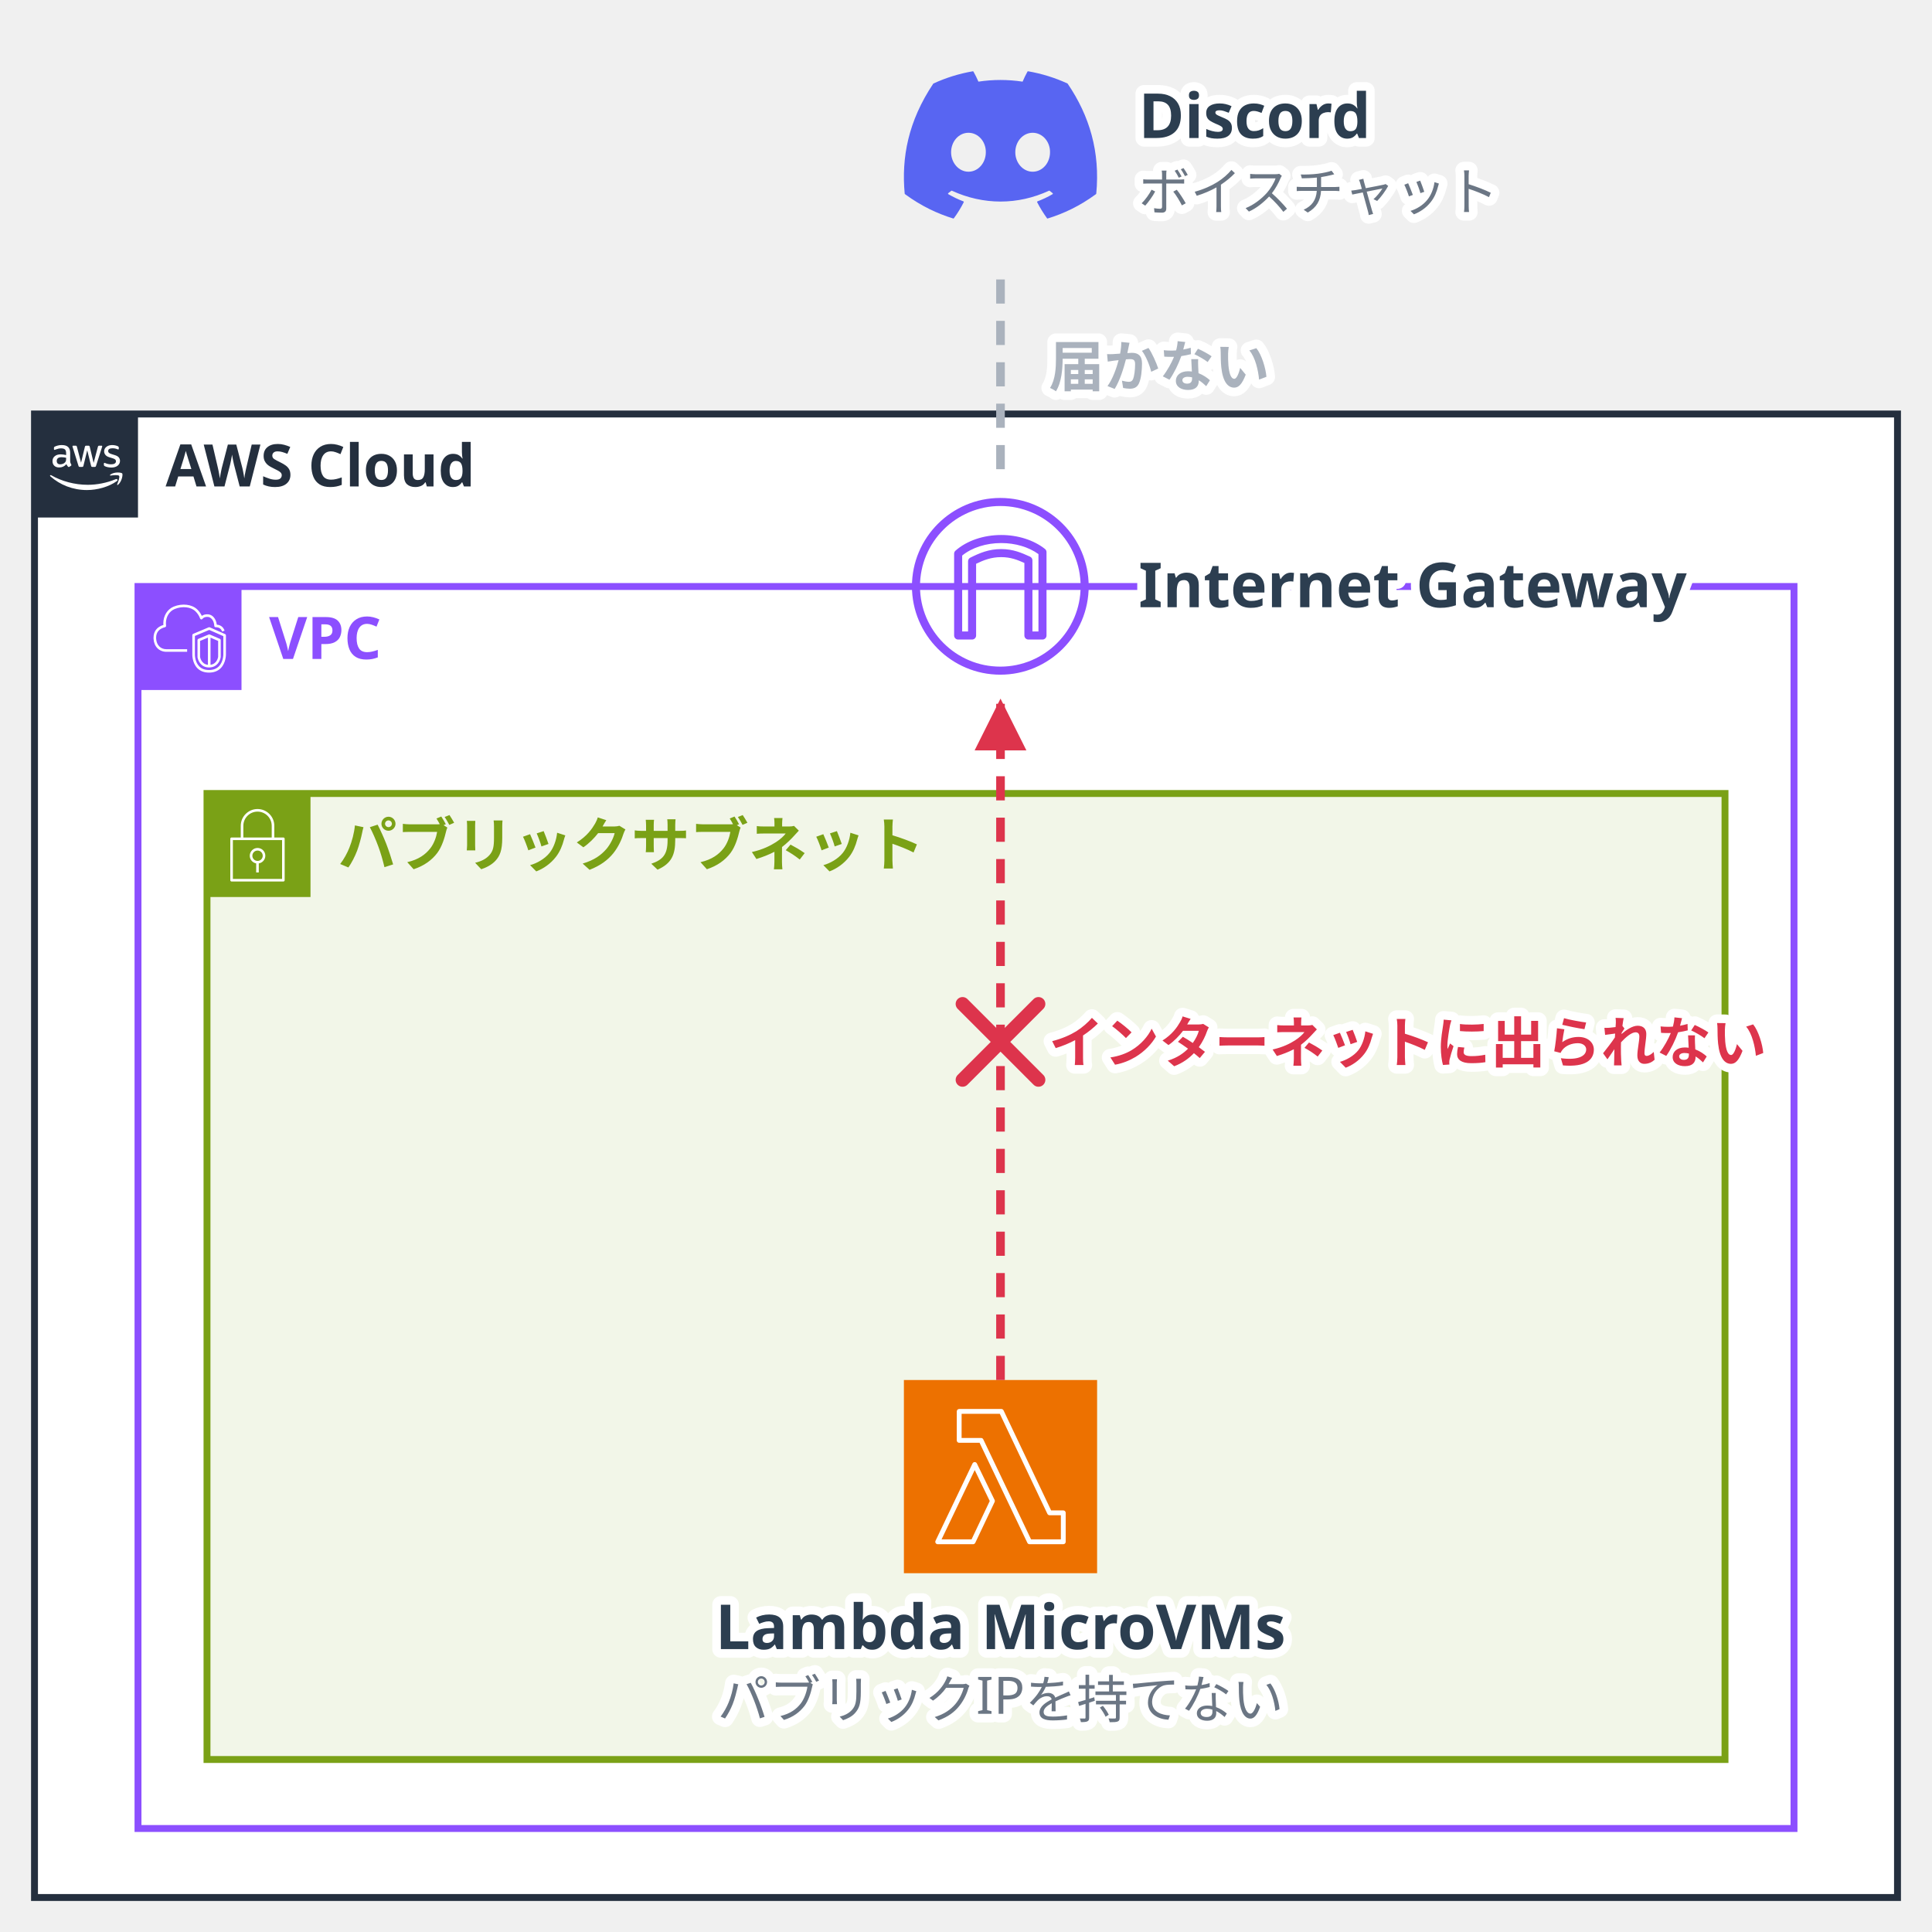
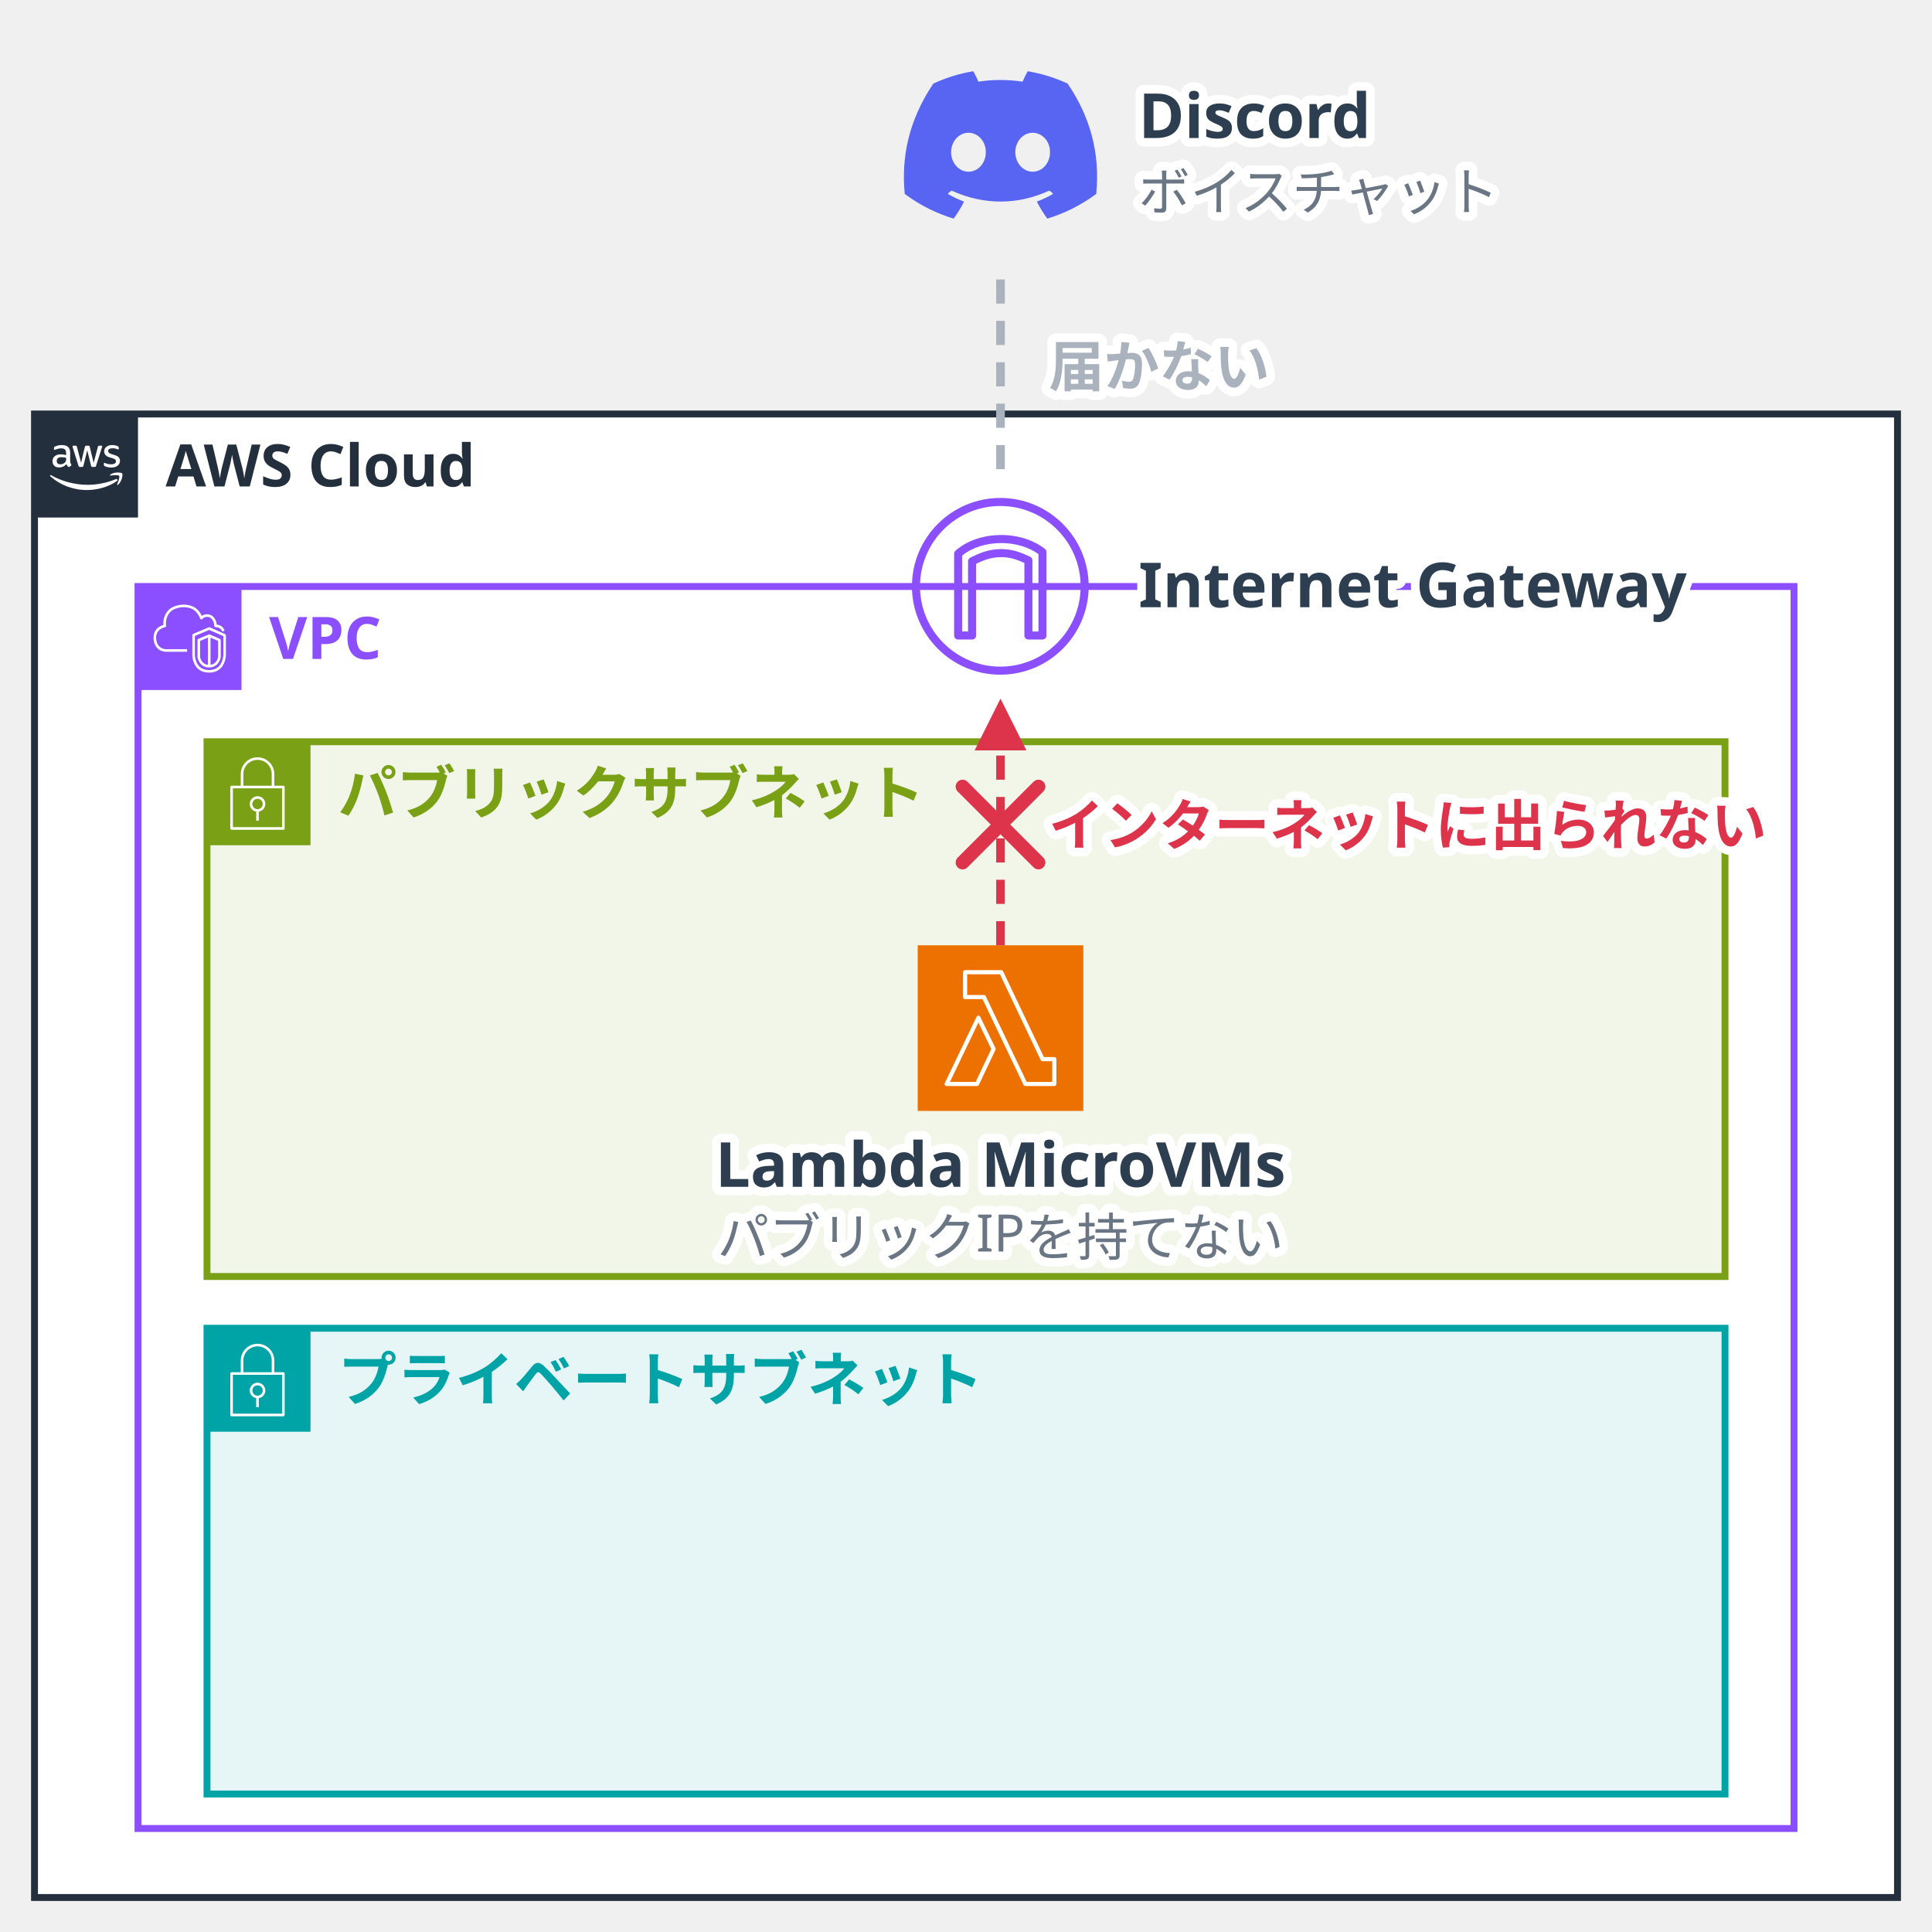
<svg xmlns="http://www.w3.org/2000/svg" viewBox="0 0 560 560" width="100%" font-family="'Noto Sans JP', 'Hiragino Sans', sans-serif">
  <defs>
    <marker id="m2c3e50" viewBox="0 0 10 10" refX="9" refY="5" markerWidth="6" markerHeight="6" orient="auto">
      <path d="M0,0 L10,5 L0,10 z" fill="#2c3e50" />
    </marker>
    <marker id="mDD344C" viewBox="0 0 10 10" refX="9" refY="5" markerWidth="6" markerHeight="6" orient="auto">
      <path d="M0,0 L10,5 L0,10 z" fill="#DD344C" />
    </marker>
    <marker id="m0E8A6E" viewBox="0 0 10 10" refX="9" refY="5" markerWidth="6" markerHeight="6" orient="auto">
      <path d="M0,0 L10,5 L0,10 z" fill="#0E8A6E" />
    </marker>
    <marker id="maab2bd" viewBox="0 0 10 10" refX="9" refY="5" markerWidth="6" markerHeight="6" orient="auto">
      <path d="M0,0 L10,5 L0,10 z" fill="#aab2bd" />
    </marker>
  </defs>
  <svg x="262" y="14" width="56" height="56" viewBox="0 0 24 24">
    <path d="M20.317 4.37a19.791 19.791 0 00-4.885-1.515.074.074 0 00-.079.037c-.211.375-.445.865-.608 1.25-1.845-.276-3.68-.276-5.487 0-.164-.393-.406-.874-.618-1.25a.077.077 0 00-.079-.037 19.736 19.736 0 00-4.885 1.515.07.07 0 00-.032.028C.533 9.046-.319 13.58.099 18.058a.082.082 0 00.031.056c2.053 1.508 4.041 2.423 5.993 3.029a.078.078 0 00.084-.028c.462-.63.873-1.295 1.226-1.994a.076.076 0 00-.042-.106c-.653-.248-1.274-.549-1.872-.892a.077.077 0 01-.008-.128c.126-.094.252-.192.372-.291a.074.074 0 01.078-.011c3.928 1.793 8.18 1.793 12.061 0a.074.074 0 01.079.009c.12.099.246.198.373.292a.077.077 0 01-.007.128 12.299 12.299 0 01-1.873.891.077.077 0 00-.041.107c.36.698.772 1.363 1.225 1.993a.076.076 0 00.084.029c1.961-.607 3.95-1.522 6.002-3.029a.077.077 0 00.031-.055c.5-5.177-.838-9.674-3.549-13.66a.061.061 0 00-.031-.029zM8.02 15.331c-1.183 0-2.157-1.086-2.157-2.419 0-1.333.956-2.419 2.157-2.419 1.211 0 2.176 1.095 2.157 2.419 0 1.333-.956 2.419-2.157 2.419zm7.975 0c-1.183 0-2.157-1.086-2.157-2.419 0-1.333.955-2.419 2.157-2.419 1.211 0 2.176 1.095 2.157 2.419 0 1.333-.946 2.419-2.157 2.419Z" fill="#5865F2" />
  </svg>
  <text x="330" y="40" font-size="18" font-weight="700" fill="#2c3e50" stroke="#ffffff" stroke-width="5" stroke-linejoin="round" paint-order="stroke">Discord</text>
  <text x="330" y="61" font-size="15" fill="#6b7684" stroke="#ffffff" stroke-width="5" stroke-linejoin="round" paint-order="stroke">ボイスチャット</text>
  <rect x="10" y="120" width="540" height="430" fill="#ffffff" stroke="#242F3E" stroke-width="2" />
  <svg x="10" y="120" width="30" height="30" viewBox="0 0 40 40">
-     <g id="i8-Icon-Architecture-Group/32/AWS-Cloud-logo_32" stroke="none" stroke-width="1" fill="none" fill-rule="evenodd">
-       <rect id="i8-Rectangle" fill="#242F3E" x="0" y="0" width="40" height="40" />
-       <path d="M32.698,23.901 C33.059,24.37 32.298,26.3 31.957,27.164 C31.853,27.426 32.075,27.529 32.307,27.332 C33.82,26.048 34.212,23.357 33.901,22.969 C33.594,22.583 30.95,22.252 29.338,23.401 C29.089,23.578 29.132,23.822 29.407,23.79 C30.315,23.678 32.338,23.433 32.698,23.901 L32.698,23.901 Z M31.856,25.91 C32.374,25.532 31.93,24.969 31.402,25.19 C27.889,26.654 24.075,27.363 20.602,27.363 C15.459,27.363 10.475,25.974 6.446,23.668 C6.094,23.466 5.833,23.823 6.127,24.082 C9.86,27.398 14.796,29.391 20.274,29.391 C24.184,29.391 28.725,28.183 31.856,25.91 L31.856,25.91 Z M29.712,20.695 C29.214,20.695 28.727,20.642 28.253,20.534 C27.777,20.425 27.413,20.302 27.16,20.161 C27.005,20.077 26.908,19.989 26.869,19.903 C26.831,19.815 26.811,19.729 26.811,19.643 L26.811,19.174 C26.811,18.98 26.884,18.881 27.027,18.881 C27.082,18.881 27.14,18.894 27.2,18.914 C27.261,18.937 27.341,18.969 27.441,19.012 C27.761,19.153 28.108,19.26 28.485,19.336 C28.861,19.411 29.236,19.449 29.611,19.449 C30.208,19.449 30.669,19.347 30.995,19.141 C31.322,18.937 31.484,18.646 31.484,18.268 C31.484,18.008 31.399,17.793 31.227,17.619 C31.056,17.445 30.738,17.286 30.275,17.134 L28.9,16.713 C28.203,16.497 27.698,16.184 27.383,15.775 C27.068,15.363 26.911,14.916 26.911,14.428 C26.911,14.041 26.996,13.699 27.169,13.401 C27.339,13.104 27.564,12.851 27.845,12.64 C28.13,12.43 28.459,12.272 28.834,12.162 C29.208,12.055 29.606,12 30.026,12 C30.236,12 30.449,12.014 30.666,12.041 C30.881,12.067 31.085,12.103 31.278,12.146 C31.471,12.191 31.651,12.239 31.816,12.292 C31.982,12.347 32.114,12.401 32.215,12.454 C32.346,12.529 32.439,12.605 32.496,12.681 C32.551,12.756 32.579,12.858 32.579,12.989 L32.579,13.425 C32.579,13.62 32.507,13.716 32.362,13.716 C32.285,13.716 32.165,13.68 31.998,13.604 C31.458,13.365 30.848,13.248 30.177,13.248 C29.635,13.248 29.214,13.334 28.916,13.506 C28.617,13.68 28.468,13.955 28.468,14.333 C28.468,14.591 28.562,14.81 28.751,14.988 C28.939,15.166 29.286,15.336 29.795,15.499 L31.137,15.921 C31.822,16.135 32.311,16.433 32.603,16.809 C32.897,17.188 33.044,17.619 33.044,18.104 C33.044,18.505 32.961,18.864 32.794,19.182 C32.628,19.501 32.399,19.772 32.105,19.999 C31.813,20.226 31.463,20.398 31.054,20.517 C30.644,20.637 30.197,20.695 29.712,20.695 L29.712,20.695 Z M17.547,20.451 C17.381,20.451 17.26,20.424 17.182,20.364 C17.104,20.303 17.038,20.183 16.983,19.999 L14.761,12.842 C14.708,12.658 14.679,12.535 14.679,12.471 C14.679,12.32 14.757,12.244 14.912,12.244 L15.839,12.244 C16.016,12.244 16.14,12.274 16.213,12.334 C16.284,12.392 16.347,12.512 16.402,12.698 L17.993,18.818 L19.47,12.698 C19.514,12.512 19.574,12.392 19.651,12.334 C19.728,12.274 19.855,12.244 20.031,12.244 L20.796,12.244 C20.971,12.244 21.098,12.274 21.176,12.334 C21.253,12.392 21.314,12.512 21.358,12.698 L22.851,18.899 L24.491,12.698 C24.546,12.512 24.609,12.392 24.681,12.334 C24.754,12.274 24.877,12.244 25.054,12.244 L25.932,12.244 C26.088,12.244 26.165,12.32 26.165,12.471 C26.165,12.512 26.158,12.562 26.149,12.615 C26.136,12.671 26.116,12.746 26.081,12.842 L23.795,19.999 C23.74,20.183 23.673,20.303 23.595,20.364 C23.518,20.424 23.396,20.451 23.231,20.451 L22.418,20.451 C22.242,20.451 22.115,20.421 22.038,20.357 C21.961,20.292 21.9,20.166 21.856,19.984 L20.38,14.024 L18.923,19.984 C18.879,20.166 18.817,20.292 18.74,20.357 C18.662,20.421 18.536,20.451 18.359,20.451 L17.547,20.451 Z M9.939,19.449 C10.25,19.449 10.575,19.392 10.918,19.279 C11.26,19.165 11.558,18.969 11.812,18.687 C11.968,18.515 12.074,18.318 12.136,18.096 C12.196,17.876 12.225,17.609 12.225,17.295 L12.225,16.907 C11.951,16.842 11.661,16.791 11.356,16.753 C11.052,16.716 10.757,16.696 10.469,16.696 C9.84,16.696 9.369,16.82 9.061,17.069 C8.752,17.317 8.596,17.672 8.596,18.139 C8.596,18.57 8.713,18.895 8.945,19.117 C9.177,19.339 9.509,19.449 9.939,19.449 L9.939,19.449 Z M13.785,18.041 C13.785,18.386 13.82,18.66 13.892,18.866 C13.965,19.072 14.067,19.294 14.199,19.53 C14.243,19.606 14.265,19.676 14.265,19.739 C14.265,19.838 14.204,19.93 14.083,20.015 L13.486,20.405 C13.398,20.458 13.315,20.486 13.238,20.486 C13.137,20.486 13.044,20.443 12.956,20.357 C12.822,20.226 12.71,20.084 12.617,19.927 C12.521,19.771 12.425,19.588 12.326,19.383 C11.585,20.236 10.658,20.663 9.542,20.663 C8.746,20.663 8.116,20.443 7.651,19.999 C7.188,19.557 6.956,18.963 6.956,18.219 C6.956,17.432 7.243,16.796 7.819,16.316 C8.392,15.836 9.167,15.595 10.138,15.595 C10.459,15.595 10.793,15.62 11.141,15.668 C11.488,15.716 11.851,15.785 12.225,15.871 L12.225,15.192 C12.225,14.49 12.078,13.996 11.779,13.709 C11.481,13.423 10.968,13.281 10.239,13.281 C9.906,13.281 9.566,13.32 9.218,13.401 C8.871,13.482 8.53,13.587 8.199,13.716 C8.044,13.781 7.933,13.822 7.868,13.838 C7.802,13.854 7.752,13.862 7.719,13.862 C7.587,13.862 7.519,13.766 7.519,13.57 L7.519,13.118 C7.519,12.966 7.543,12.858 7.587,12.795 C7.631,12.729 7.719,12.664 7.852,12.6 C8.183,12.437 8.581,12.297 9.044,12.179 C9.509,12.06 10,12 10.52,12 C11.646,12 12.472,12.253 12.997,12.753 C13.521,13.255 13.785,14.013 13.785,15.028 L13.785,18.041 Z" id="i8-Fill-1" fill="#FFFFFF" />
+     <g id="i9-Icon-Architecture-Group/32/AWS-Cloud-logo_32" stroke="none" stroke-width="1" fill="none" fill-rule="evenodd">
+       <rect id="i9-Rectangle" fill="#242F3E" x="0" y="0" width="40" height="40" />
+       <path d="M32.698,23.901 C33.059,24.37 32.298,26.3 31.957,27.164 C31.853,27.426 32.075,27.529 32.307,27.332 C33.82,26.048 34.212,23.357 33.901,22.969 C33.594,22.583 30.95,22.252 29.338,23.401 C29.089,23.578 29.132,23.822 29.407,23.79 C30.315,23.678 32.338,23.433 32.698,23.901 L32.698,23.901 Z M31.856,25.91 C32.374,25.532 31.93,24.969 31.402,25.19 C27.889,26.654 24.075,27.363 20.602,27.363 C15.459,27.363 10.475,25.974 6.446,23.668 C6.094,23.466 5.833,23.823 6.127,24.082 C9.86,27.398 14.796,29.391 20.274,29.391 C24.184,29.391 28.725,28.183 31.856,25.91 L31.856,25.91 Z M29.712,20.695 C29.214,20.695 28.727,20.642 28.253,20.534 C27.777,20.425 27.413,20.302 27.16,20.161 C27.005,20.077 26.908,19.989 26.869,19.903 C26.831,19.815 26.811,19.729 26.811,19.643 L26.811,19.174 C26.811,18.98 26.884,18.881 27.027,18.881 C27.082,18.881 27.14,18.894 27.2,18.914 C27.261,18.937 27.341,18.969 27.441,19.012 C27.761,19.153 28.108,19.26 28.485,19.336 C28.861,19.411 29.236,19.449 29.611,19.449 C30.208,19.449 30.669,19.347 30.995,19.141 C31.322,18.937 31.484,18.646 31.484,18.268 C31.484,18.008 31.399,17.793 31.227,17.619 C31.056,17.445 30.738,17.286 30.275,17.134 L28.9,16.713 C28.203,16.497 27.698,16.184 27.383,15.775 C27.068,15.363 26.911,14.916 26.911,14.428 C26.911,14.041 26.996,13.699 27.169,13.401 C27.339,13.104 27.564,12.851 27.845,12.64 C28.13,12.43 28.459,12.272 28.834,12.162 C29.208,12.055 29.606,12 30.026,12 C30.236,12 30.449,12.014 30.666,12.041 C30.881,12.067 31.085,12.103 31.278,12.146 C31.471,12.191 31.651,12.239 31.816,12.292 C31.982,12.347 32.114,12.401 32.215,12.454 C32.346,12.529 32.439,12.605 32.496,12.681 C32.551,12.756 32.579,12.858 32.579,12.989 L32.579,13.425 C32.579,13.62 32.507,13.716 32.362,13.716 C32.285,13.716 32.165,13.68 31.998,13.604 C31.458,13.365 30.848,13.248 30.177,13.248 C29.635,13.248 29.214,13.334 28.916,13.506 C28.617,13.68 28.468,13.955 28.468,14.333 C28.468,14.591 28.562,14.81 28.751,14.988 C28.939,15.166 29.286,15.336 29.795,15.499 L31.137,15.921 C31.822,16.135 32.311,16.433 32.603,16.809 C32.897,17.188 33.044,17.619 33.044,18.104 C33.044,18.505 32.961,18.864 32.794,19.182 C32.628,19.501 32.399,19.772 32.105,19.999 C31.813,20.226 31.463,20.398 31.054,20.517 C30.644,20.637 30.197,20.695 29.712,20.695 L29.712,20.695 Z M17.547,20.451 C17.381,20.451 17.26,20.424 17.182,20.364 C17.104,20.303 17.038,20.183 16.983,19.999 L14.761,12.842 C14.708,12.658 14.679,12.535 14.679,12.471 C14.679,12.32 14.757,12.244 14.912,12.244 L15.839,12.244 C16.016,12.244 16.14,12.274 16.213,12.334 C16.284,12.392 16.347,12.512 16.402,12.698 L17.993,18.818 L19.47,12.698 C19.514,12.512 19.574,12.392 19.651,12.334 C19.728,12.274 19.855,12.244 20.031,12.244 L20.796,12.244 C20.971,12.244 21.098,12.274 21.176,12.334 C21.253,12.392 21.314,12.512 21.358,12.698 L22.851,18.899 L24.491,12.698 C24.546,12.512 24.609,12.392 24.681,12.334 C24.754,12.274 24.877,12.244 25.054,12.244 L25.932,12.244 C26.088,12.244 26.165,12.32 26.165,12.471 C26.165,12.512 26.158,12.562 26.149,12.615 C26.136,12.671 26.116,12.746 26.081,12.842 L23.795,19.999 C23.74,20.183 23.673,20.303 23.595,20.364 C23.518,20.424 23.396,20.451 23.231,20.451 L22.418,20.451 C22.242,20.451 22.115,20.421 22.038,20.357 C21.961,20.292 21.9,20.166 21.856,19.984 L20.38,14.024 L18.923,19.984 C18.879,20.166 18.817,20.292 18.74,20.357 C18.662,20.421 18.536,20.451 18.359,20.451 L17.547,20.451 Z M9.939,19.449 C10.25,19.449 10.575,19.392 10.918,19.279 C11.26,19.165 11.558,18.969 11.812,18.687 C11.968,18.515 12.074,18.318 12.136,18.096 C12.196,17.876 12.225,17.609 12.225,17.295 L12.225,16.907 C11.951,16.842 11.661,16.791 11.356,16.753 C11.052,16.716 10.757,16.696 10.469,16.696 C9.84,16.696 9.369,16.82 9.061,17.069 C8.752,17.317 8.596,17.672 8.596,18.139 C8.596,18.57 8.713,18.895 8.945,19.117 C9.177,19.339 9.509,19.449 9.939,19.449 L9.939,19.449 Z M13.785,18.041 C13.785,18.386 13.82,18.66 13.892,18.866 C13.965,19.072 14.067,19.294 14.199,19.53 C14.243,19.606 14.265,19.676 14.265,19.739 C14.265,19.838 14.204,19.93 14.083,20.015 L13.486,20.405 C13.398,20.458 13.315,20.486 13.238,20.486 C13.137,20.486 13.044,20.443 12.956,20.357 C12.822,20.226 12.71,20.084 12.617,19.927 C12.521,19.771 12.425,19.588 12.326,19.383 C11.585,20.236 10.658,20.663 9.542,20.663 C8.746,20.663 8.116,20.443 7.651,19.999 C7.188,19.557 6.956,18.963 6.956,18.219 C6.956,17.432 7.243,16.796 7.819,16.316 C8.392,15.836 9.167,15.595 10.138,15.595 C10.459,15.595 10.793,15.62 11.141,15.668 C11.488,15.716 11.851,15.785 12.225,15.871 L12.225,15.192 C12.225,14.49 12.078,13.996 11.779,13.709 C11.481,13.423 10.968,13.281 10.239,13.281 C9.906,13.281 9.566,13.32 9.218,13.401 C8.871,13.482 8.53,13.587 8.199,13.716 C8.044,13.781 7.933,13.822 7.868,13.838 C7.802,13.854 7.752,13.862 7.719,13.862 C7.587,13.862 7.519,13.766 7.519,13.57 L7.519,13.118 C7.519,12.966 7.543,12.858 7.587,12.795 C7.631,12.729 7.719,12.664 7.852,12.6 C8.183,12.437 8.581,12.297 9.044,12.179 C9.509,12.06 10,12 10.52,12 C11.646,12 12.472,12.253 12.997,12.753 C13.521,13.255 13.785,14.013 13.785,15.028 L13.785,18.041 Z" id="i9-Fill-1" fill="#FFFFFF" />
    </g>
  </svg>
  <text x="48" y="141" font-size="17" font-weight="700" fill="#242F3E">AWS Cloud</text>
  <rect x="40" y="170" width="480" height="360" fill="#ffffff" stroke="#8C4FFF" stroke-width="2" />
  <svg x="40" y="170" width="30" height="30" viewBox="0 0 40 40">
-     <g id="i9-Icon-Architecture-Group/32/Virtual-private-cloud-VPC_32" stroke="none" stroke-width="1" fill="none" fill-rule="evenodd">
-       <rect id="i9-Rectangle" fill="#8C4FFF" x="0" y="0" width="40" height="40" />
-       <path d="M30.971,21.029 L28.027,19.766 L28.027,30.255 C30.572,29.903 30.959,27.287 30.975,27.168 L30.971,21.029 Z M27.027,30.269 L27.027,19.759 L23.992,21.032 L23.992,27.233 C24.005,27.287 24.437,30 27.027,30.269 L27.027,30.269 Z M27.333,18.547 C27.457,18.494 27.599,18.495 27.724,18.548 L31.668,20.24 C31.852,20.319 31.971,20.499 31.971,20.699 L31.971,27.233 C31.788,28.68 30.614,31.296 27.444,31.296 C24.369,31.296 23.19,28.684 22.996,27.302 L22.992,20.699 C22.992,20.498 23.113,20.316 23.298,20.238 L27.333,18.547 Z M32.983,19.184 L27.522,16.778 L21.992,19.105 L21.992,26.233 C21.991,26.275 21.938,29.101 23.649,30.856 C24.566,31.797 25.843,32.275 27.444,32.275 C29.046,32.275 30.331,31.796 31.263,30.853 C32.998,29.095 32.983,26.268 32.983,26.24 L32.983,19.184 Z M31.98,31.55 C30.853,32.694 29.326,33.275 27.444,33.275 C25.56,33.275 24.04,32.694 22.927,31.548 C20.922,29.485 20.988,26.351 20.992,26.219 L20.992,18.773 C20.992,18.572 21.112,18.39 21.297,18.312 L27.332,15.772 C27.459,15.72 27.603,15.719 27.728,15.776 L33.684,18.401 C33.866,18.481 33.983,18.66 33.983,18.858 L33.983,26.233 C33.985,26.358 34.01,29.488 31.98,31.55 L31.98,31.55 Z M10.992,24.236 L18.992,24.236 L18.992,25.236 L10.992,25.236 C8.181,25.236 6.181,23.22 6.013,20.22 C6.001,20.109 6,19.975 6,19.841 C6,17.332 7.318,15.618 9.817,14.862 C9.798,14.635 9.785,14.396 9.785,14.215 C9.785,11.299 11.362,8.77 13.802,7.77 C17.1,6.422 20.844,6.876 22.908,8.874 C23.653,9.598 24.232,10.416 24.668,11.359 C25.277,10.909 26.068,10.698 27.017,10.745 C28.797,10.835 30.166,12.458 30.45,14.752 C31.948,14.876 32.935,15.635 33.46,17.06 L32.523,17.406 C32.095,16.249 31.315,15.733 29.992,15.733 C29.727,15.733 29.508,15.527 29.492,15.263 C29.354,12.925 28.086,11.8 26.966,11.744 C26.021,11.691 25.321,11.963 24.887,12.535 C24.776,12.68 24.602,12.752 24.414,12.728 C24.234,12.7 24.082,12.577 24.019,12.405 C23.615,11.302 23.024,10.382 22.212,9.591 C20.424,7.861 17.122,7.492 14.181,8.696 C12.118,9.541 10.785,11.707 10.785,14.215 C10.785,14.488 10.82,14.911 10.851,15.174 C10.881,15.425 10.72,15.658 10.475,15.718 C8.169,16.29 7,17.677 7,19.841 C7,19.942 6.999,20.042 7.009,20.143 C7.15,22.638 8.712,24.236 10.992,24.236 L10.992,24.236 Z" id="i9-Fill-1" fill="#FFFFFF" />
+     <g id="i10-Icon-Architecture-Group/32/Virtual-private-cloud-VPC_32" stroke="none" stroke-width="1" fill="none" fill-rule="evenodd">
+       <rect id="i10-Rectangle" fill="#8C4FFF" x="0" y="0" width="40" height="40" />
+       <path d="M30.971,21.029 L28.027,19.766 L28.027,30.255 C30.572,29.903 30.959,27.287 30.975,27.168 L30.971,21.029 Z M27.027,30.269 L27.027,19.759 L23.992,21.032 L23.992,27.233 C24.005,27.287 24.437,30 27.027,30.269 L27.027,30.269 Z M27.333,18.547 C27.457,18.494 27.599,18.495 27.724,18.548 L31.668,20.24 C31.852,20.319 31.971,20.499 31.971,20.699 L31.971,27.233 C31.788,28.68 30.614,31.296 27.444,31.296 C24.369,31.296 23.19,28.684 22.996,27.302 L22.992,20.699 C22.992,20.498 23.113,20.316 23.298,20.238 L27.333,18.547 Z M32.983,19.184 L27.522,16.778 L21.992,19.105 L21.992,26.233 C21.991,26.275 21.938,29.101 23.649,30.856 C24.566,31.797 25.843,32.275 27.444,32.275 C29.046,32.275 30.331,31.796 31.263,30.853 C32.998,29.095 32.983,26.268 32.983,26.24 L32.983,19.184 Z M31.98,31.55 C30.853,32.694 29.326,33.275 27.444,33.275 C25.56,33.275 24.04,32.694 22.927,31.548 C20.922,29.485 20.988,26.351 20.992,26.219 L20.992,18.773 C20.992,18.572 21.112,18.39 21.297,18.312 L27.332,15.772 C27.459,15.72 27.603,15.719 27.728,15.776 L33.684,18.401 C33.866,18.481 33.983,18.66 33.983,18.858 L33.983,26.233 C33.985,26.358 34.01,29.488 31.98,31.55 L31.98,31.55 Z M10.992,24.236 L18.992,24.236 L18.992,25.236 L10.992,25.236 C8.181,25.236 6.181,23.22 6.013,20.22 C6.001,20.109 6,19.975 6,19.841 C6,17.332 7.318,15.618 9.817,14.862 C9.798,14.635 9.785,14.396 9.785,14.215 C9.785,11.299 11.362,8.77 13.802,7.77 C17.1,6.422 20.844,6.876 22.908,8.874 C23.653,9.598 24.232,10.416 24.668,11.359 C25.277,10.909 26.068,10.698 27.017,10.745 C28.797,10.835 30.166,12.458 30.45,14.752 C31.948,14.876 32.935,15.635 33.46,17.06 L32.523,17.406 C32.095,16.249 31.315,15.733 29.992,15.733 C29.727,15.733 29.508,15.527 29.492,15.263 C29.354,12.925 28.086,11.8 26.966,11.744 C26.021,11.691 25.321,11.963 24.887,12.535 C24.776,12.68 24.602,12.752 24.414,12.728 C24.234,12.7 24.082,12.577 24.019,12.405 C23.615,11.302 23.024,10.382 22.212,9.591 C20.424,7.861 17.122,7.492 14.181,8.696 C12.118,9.541 10.785,11.707 10.785,14.215 C10.785,14.488 10.82,14.911 10.851,15.174 C10.881,15.425 10.72,15.658 10.475,15.718 C8.169,16.29 7,17.677 7,19.841 C7,19.942 6.999,20.042 7.009,20.143 C7.15,22.638 8.712,24.236 10.992,24.236 L10.992,24.236 Z" id="i10-Fill-1" fill="#FFFFFF" />
    </g>
  </svg>
  <text x="78" y="191" font-size="17" font-weight="700" fill="#8C4FFF">VPC</text>
-   <rect x="60" y="230" width="440" height="280" fill="#F2F6E8" stroke="#7AA116" stroke-width="2" />
-   <svg x="60" y="230" width="30" height="30" viewBox="0 0 40 40">
-     <g id="i10-Icon-Architecture-Group/32/Public-subnet_32" stroke="none" stroke-width="1" fill="none" fill-rule="evenodd">
-       <rect id="i10-Rectangle" fill="#7AA116" x="0" y="0" width="40" height="40" />
-       <path d="M19.536,22.049 C20.642,22.049 21.542,22.948 21.542,24.054 C21.542,25.16 20.642,26.06 19.536,26.06 C18.43,26.06 17.53,25.16 17.53,24.054 C17.53,22.948 18.43,22.049 19.536,22.049 L19.536,22.049 Z M19.012,27.007 L19.012,30.501 L20.012,30.501 L20.012,27.012 C21.442,26.782 22.542,25.549 22.542,24.054 C22.542,22.397 21.193,21.049 19.536,21.049 C17.879,21.049 16.53,22.397 16.53,24.054 C16.53,25.532 17.604,26.757 19.012,27.007 L19.012,27.007 Z M10,33.014 L29.012,33.014 L29.012,18 L10,18 L10,33.014 Z M14.046,12.484 C14.046,9.46 16.506,7 19.529,7 C22.553,7 25.012,9.46 25.012,12.484 L25.012,17 L14.046,17 L14.046,12.484 Z M29.512,17 L26.012,17 L26.012,12.484 C26.012,8.908 23.103,6 19.529,6 C15.954,6 13.046,8.908 13.046,12.484 L13.046,17 L9.5,17 C9.223,17 9,17.224 9,17.5 L9,33.514 C9,33.79 9.223,34.014 9.5,34.014 L29.512,34.014 C29.788,34.014 30.012,33.79 30.012,33.514 L30.012,17.5 C30.012,17.224 29.788,17 29.512,17 L29.512,17 Z" id="i10-Fill-1" fill="#FFFFFF" />
+   <rect x="60" y="215" width="440" height="155" fill="#F2F6E8" stroke="#7AA116" stroke-width="2" />
+   <svg x="60" y="215" width="30" height="30" viewBox="0 0 40 40">
+     <g id="i11-Icon-Architecture-Group/32/Public-subnet_32" stroke="none" stroke-width="1" fill="none" fill-rule="evenodd">
+       <rect id="i11-Rectangle" fill="#7AA116" x="0" y="0" width="40" height="40" />
+       <path d="M19.536,22.049 C20.642,22.049 21.542,22.948 21.542,24.054 C21.542,25.16 20.642,26.06 19.536,26.06 C18.43,26.06 17.53,25.16 17.53,24.054 C17.53,22.948 18.43,22.049 19.536,22.049 L19.536,22.049 Z M19.012,27.007 L19.012,30.501 L20.012,30.501 L20.012,27.012 C21.442,26.782 22.542,25.549 22.542,24.054 C22.542,22.397 21.193,21.049 19.536,21.049 C17.879,21.049 16.53,22.397 16.53,24.054 C16.53,25.532 17.604,26.757 19.012,27.007 L19.012,27.007 Z M10,33.014 L29.012,33.014 L29.012,18 L10,18 L10,33.014 Z M14.046,12.484 C14.046,9.46 16.506,7 19.529,7 C22.553,7 25.012,9.46 25.012,12.484 L25.012,17 L14.046,17 L14.046,12.484 Z M29.512,17 L26.012,17 L26.012,12.484 C26.012,8.908 23.103,6 19.529,6 C15.954,6 13.046,8.908 13.046,12.484 L13.046,17 L9.5,17 C9.223,17 9,17.224 9,17.5 L9,33.514 C9,33.79 9.223,34.014 9.5,34.014 L29.512,34.014 C29.788,34.014 30.012,33.79 30.012,33.514 L30.012,17.5 C30.012,17.224 29.788,17 29.512,17 L29.512,17 Z" id="i11-Fill-1" fill="#FFFFFF" />
    </g>
  </svg>
-   <text x="98" y="251" font-size="17" font-weight="700" fill="#7AA116">パブリックサブネット</text>
-   <svg x="262.0" y="400" width="56" height="56" viewBox="0 0 80 80">
-     <g id="i11-Icon-Architecture/64/Arch_AWS-Lambda_64" stroke="none" stroke-width="1" fill="none" fill-rule="evenodd">
-       <g id="i11-Icon-Architecture-BG/64/Compute" fill="#ED7100">
-         <rect id="i11-Rectangle" x="0" y="0" width="80" height="80" />
-       </g>
-       <path d="M28.008,66 L15.591,66 L29.324,37.296 L35.546,50.106 L28.008,66 Z M30.22,34.553 C30.051,34.208 29.7,33.989 29.318,33.989 L29.315,33.989 C28.929,33.99 28.578,34.211 28.412,34.558 L13.098,66.569 C12.95,66.879 12.971,67.243 13.155,67.534 C13.337,67.824 13.658,68 14.002,68 L28.642,68 C29.03,68 29.382,67.777 29.548,67.428 L37.564,50.528 C37.693,50.254 37.692,49.937 37.559,49.665 L30.22,34.553 Z M64.995,66 L52.659,66 L32.867,24.57 C32.701,24.222 32.349,24 31.962,24 L23.89,24 L23.899,14 L39.72,14 L59.42,55.429 C59.586,55.777 59.939,56 60.326,56 L64.995,56 L64.995,66 Z M65.998,54 L60.96,54 L41.259,12.571 C41.094,12.223 40.741,12 40.353,12 L22.898,12 C22.345,12 21.896,12.447 21.895,12.999 L21.884,24.999 C21.884,25.265 21.989,25.519 22.178,25.707 C22.365,25.895 22.62,26 22.887,26 L31.329,26 L51.122,67.43 C51.289,67.778 51.639,68 52.026,68 L65.998,68 C66.552,68 67,67.552 67,67 L67,55 C67,54.448 66.552,54 65.998,54 L65.998,54 Z" id="i11-AWS-Lambda_Icon_64_Squid" fill="#FFFFFF" />
+   <text x="98" y="236" font-size="17" font-weight="700" fill="#7AA116">パブリックサブネット</text>
+   <rect x="60" y="385" width="440" height="135" fill="#E6F6F7" stroke="#00A4A6" stroke-width="2" />
+   <svg x="60" y="385" width="30" height="30" viewBox="0 0 40 40">
+     <g id="i12-Icon-Architecture-Group/32/Private-subnet_32" stroke="none" stroke-width="1" fill="none" fill-rule="evenodd">
+       <rect id="i12-Rectangle" fill="#00A4A6" x="0" y="0" width="40" height="40" />
+       <path d="M19.536,22.049 C20.642,22.049 21.542,22.948 21.542,24.054 C21.542,25.16 20.642,26.06 19.536,26.06 C18.43,26.06 17.53,25.16 17.53,24.054 C17.53,22.948 18.43,22.049 19.536,22.049 L19.536,22.049 Z M19.012,27.007 L19.012,30.501 L20.012,30.501 L20.012,27.012 C21.442,26.782 22.542,25.549 22.542,24.054 C22.542,22.397 21.193,21.049 19.536,21.049 C17.879,21.049 16.53,22.397 16.53,24.054 C16.53,25.532 17.604,26.757 19.012,27.007 L19.012,27.007 Z M10,33.014 L29.012,33.014 L29.012,18 L10,18 L10,33.014 Z M14.046,12.484 C14.046,9.46 16.506,7 19.529,7 C22.553,7 25.012,9.46 25.012,12.484 L25.012,17 L14.046,17 L14.046,12.484 Z M29.512,17 L26.012,17 L26.012,12.484 C26.012,8.908 23.103,6 19.529,6 C15.954,6 13.046,8.908 13.046,12.484 L13.046,17 L9.5,17 C9.223,17 9,17.224 9,17.5 L9,33.514 C9,33.79 9.223,34.014 9.5,34.014 L29.512,34.014 C29.788,34.014 30.012,33.79 30.012,33.514 L30.012,17.5 C30.012,17.224 29.788,17 29.512,17 L29.512,17 Z" id="i12-Fill-1" fill="#FFFFFF" />
    </g>
  </svg>
-   <text x="290" y="478" text-anchor="middle" font-size="18" font-weight="700" fill="#2c3e50" stroke="#ffffff" stroke-width="5" stroke-linejoin="round" paint-order="stroke">Lambda MicroVMs</text>
-   <text x="290" y="498" text-anchor="middle" font-size="15" fill="#6b7684" stroke="#ffffff" stroke-width="5" stroke-linejoin="round" paint-order="stroke">パブリックIPを持てない</text>
+   <text x="98" y="406" font-size="17" font-weight="700" fill="#00A4A6">プライベートサブネット</text>
+   <svg x="266.0" y="274" width="48" height="48" viewBox="0 0 80 80">
+     <g id="i13-Icon-Architecture/64/Arch_AWS-Lambda_64" stroke="none" stroke-width="1" fill="none" fill-rule="evenodd">
+       <g id="i13-Icon-Architecture-BG/64/Compute" fill="#ED7100">
+         <rect id="i13-Rectangle" x="0" y="0" width="80" height="80" />
+       </g>
+       <path d="M28.008,66 L15.591,66 L29.324,37.296 L35.546,50.106 L28.008,66 Z M30.22,34.553 C30.051,34.208 29.7,33.989 29.318,33.989 L29.315,33.989 C28.929,33.99 28.578,34.211 28.412,34.558 L13.098,66.569 C12.95,66.879 12.971,67.243 13.155,67.534 C13.337,67.824 13.658,68 14.002,68 L28.642,68 C29.03,68 29.382,67.777 29.548,67.428 L37.564,50.528 C37.693,50.254 37.692,49.937 37.559,49.665 L30.22,34.553 Z M64.995,66 L52.659,66 L32.867,24.57 C32.701,24.222 32.349,24 31.962,24 L23.89,24 L23.899,14 L39.72,14 L59.42,55.429 C59.586,55.777 59.939,56 60.326,56 L64.995,56 L64.995,66 Z M65.998,54 L60.96,54 L41.259,12.571 C41.094,12.223 40.741,12 40.353,12 L22.898,12 C22.345,12 21.896,12.447 21.895,12.999 L21.884,24.999 C21.884,25.265 21.989,25.519 22.178,25.707 C22.365,25.895 22.62,26 22.887,26 L31.329,26 L51.122,67.43 C51.289,67.778 51.639,68 52.026,68 L65.998,68 C66.552,68 67,67.552 67,67 L67,55 C67,54.448 66.552,54 65.998,54 L65.998,54 Z" id="i13-AWS-Lambda_Icon_64_Squid" fill="#FFFFFF" />
+     </g>
+   </svg>
+   <text x="290" y="344" text-anchor="middle" font-size="18" font-weight="700" fill="#2c3e50" stroke="#ffffff" stroke-width="5" stroke-linejoin="round" paint-order="stroke">Lambda MicroVMs</text>
+   <text x="290" y="364" text-anchor="middle" font-size="15" fill="#6b7684" stroke="#ffffff" stroke-width="5" stroke-linejoin="round" paint-order="stroke">パブリックIPを持てない</text>
  <svg x="262" y="142" width="56" height="56" viewBox="0 0 48 48">
-     <g id="i12-Icon-Resource/Networking-and-Content-Delivery/Res_Amazon-VPC_Internet-Gateway_48" stroke="none" stroke-width="1" fill="none" fill-rule="evenodd">
-       <path d="M33.431,35.178 L31.933,35.178 L31.933,17.502 C31.933,17.109 31.702,16.752 31.344,16.591 L31.252,16.549 C29.243,15.642 27.164,14.703 24.176,14.703 C21.053,14.703 18.761,15.712 16.495,16.837 C16.155,17.006 15.94,17.353 15.94,17.733 L15.94,35.178 L14.477,35.178 L14.477,16.312 C16.911,14.333 20.42,13.205 24.186,13.205 C27.687,13.205 31.025,14.202 33.431,15.953 L33.431,35.178 Z M24.186,11.205 C19.761,11.205 15.617,12.624 12.815,15.1 C12.6,15.289 12.477,15.562 12.477,15.849 L12.477,36.178 C12.477,36.731 12.924,37.178 13.477,37.178 L16.94,37.178 C17.493,37.178 17.94,36.731 17.94,36.178 L17.94,18.356 C19.859,17.429 21.719,16.703 24.176,16.703 C26.511,16.703 28.209,17.378 29.933,18.149 L29.933,36.178 C29.933,36.731 30.38,37.178 30.933,37.178 L34.431,37.178 C34.984,37.178 35.431,36.731 35.431,36.178 L35.431,15.458 C35.431,15.154 35.292,14.866 35.053,14.675 C32.279,12.47 28.318,11.205 24.186,11.205 L24.186,11.205 Z M23.954,43.909 C12.952,43.909 3.999,34.957 3.999,23.954 C3.999,12.951 12.952,4 23.954,4 C34.957,4 43.909,12.951 43.909,23.954 C43.909,34.957 34.957,43.909 23.954,43.909 L23.954,43.909 Z M23.954,2 C11.848,2 1.999,11.849 1.999,23.954 C1.999,36.061 11.848,45.909 23.954,45.909 C36.06,45.909 45.909,36.061 45.909,23.954 C45.909,11.849 36.06,2 23.954,2 L23.954,2 Z" id="i12-AWS-Amazon-VPC_Internet-gateway_Resource-Icon_light-bg" fill="#8C4FFF" />
+     <g id="i14-Icon-Resource/Networking-and-Content-Delivery/Res_Amazon-VPC_Internet-Gateway_48" stroke="none" stroke-width="1" fill="none" fill-rule="evenodd">
+       <path d="M33.431,35.178 L31.933,35.178 L31.933,17.502 C31.933,17.109 31.702,16.752 31.344,16.591 L31.252,16.549 C29.243,15.642 27.164,14.703 24.176,14.703 C21.053,14.703 18.761,15.712 16.495,16.837 C16.155,17.006 15.94,17.353 15.94,17.733 L15.94,35.178 L14.477,35.178 L14.477,16.312 C16.911,14.333 20.42,13.205 24.186,13.205 C27.687,13.205 31.025,14.202 33.431,15.953 L33.431,35.178 Z M24.186,11.205 C19.761,11.205 15.617,12.624 12.815,15.1 C12.6,15.289 12.477,15.562 12.477,15.849 L12.477,36.178 C12.477,36.731 12.924,37.178 13.477,37.178 L16.94,37.178 C17.493,37.178 17.94,36.731 17.94,36.178 L17.94,18.356 C19.859,17.429 21.719,16.703 24.176,16.703 C26.511,16.703 28.209,17.378 29.933,18.149 L29.933,36.178 C29.933,36.731 30.38,37.178 30.933,37.178 L34.431,37.178 C34.984,37.178 35.431,36.731 35.431,36.178 L35.431,15.458 C35.431,15.154 35.292,14.866 35.053,14.675 C32.279,12.47 28.318,11.205 24.186,11.205 L24.186,11.205 Z M23.954,43.909 C12.952,43.909 3.999,34.957 3.999,23.954 C3.999,12.951 12.952,4 23.954,4 C34.957,4 43.909,12.951 43.909,23.954 C43.909,34.957 34.957,43.909 23.954,43.909 L23.954,43.909 Z M23.954,2 C11.848,2 1.999,11.849 1.999,23.954 C1.999,36.061 11.848,45.909 23.954,45.909 C36.06,45.909 45.909,36.061 45.909,23.954 C45.909,11.849 36.06,2 23.954,2 L23.954,2 Z" id="i14-AWS-Amazon-VPC_Internet-gateway_Resource-Icon_light-bg" fill="#8C4FFF" />
    </g>
  </svg>
  <text x="330" y="176" font-size="18" font-weight="700" fill="#2c3e50" stroke="#ffffff" stroke-width="5" stroke-linejoin="round" paint-order="stroke">Internet Gateway</text>
-   <line x1="290" y1="400" x2="290" y2="204" stroke="#DD344C" stroke-width="2.5" stroke-dasharray="7 5" marker-end="url(#mDD344C)" />
-   <path d="M279,291.0 L301,313.0 M301,291.0 L279,313.0" stroke="#DD344C" stroke-width="4" stroke-linecap="round" />
-   <text x="304" y="308.0" font-size="16" font-weight="700" fill="#DD344C" stroke="#ffffff" stroke-width="5" stroke-linejoin="round" paint-order="stroke">インターネットに出られない</text>
+   <line x1="290" y1="274" x2="290" y2="204" stroke="#DD344C" stroke-width="2.5" stroke-dasharray="7 5" marker-end="url(#mDD344C)" />
+   <path d="M279,228.0 L301,250.0 M301,228.0 L279,250.0" stroke="#DD344C" stroke-width="4" stroke-linecap="round" />
+   <text x="304" y="245.0" font-size="16" font-weight="700" fill="#DD344C" stroke="#ffffff" stroke-width="5" stroke-linejoin="round" paint-order="stroke">インターネットに出られない</text>
  <line x1="290" y1="136" x2="290" y2="76" stroke="#aab2bd" stroke-width="2.5" stroke-dasharray="7 5" />
  <text x="304" y="112.0" font-size="16" font-weight="700" fill="#aab2bd" stroke="#ffffff" stroke-width="5" stroke-linejoin="round" paint-order="stroke">届かない</text>
</svg>
